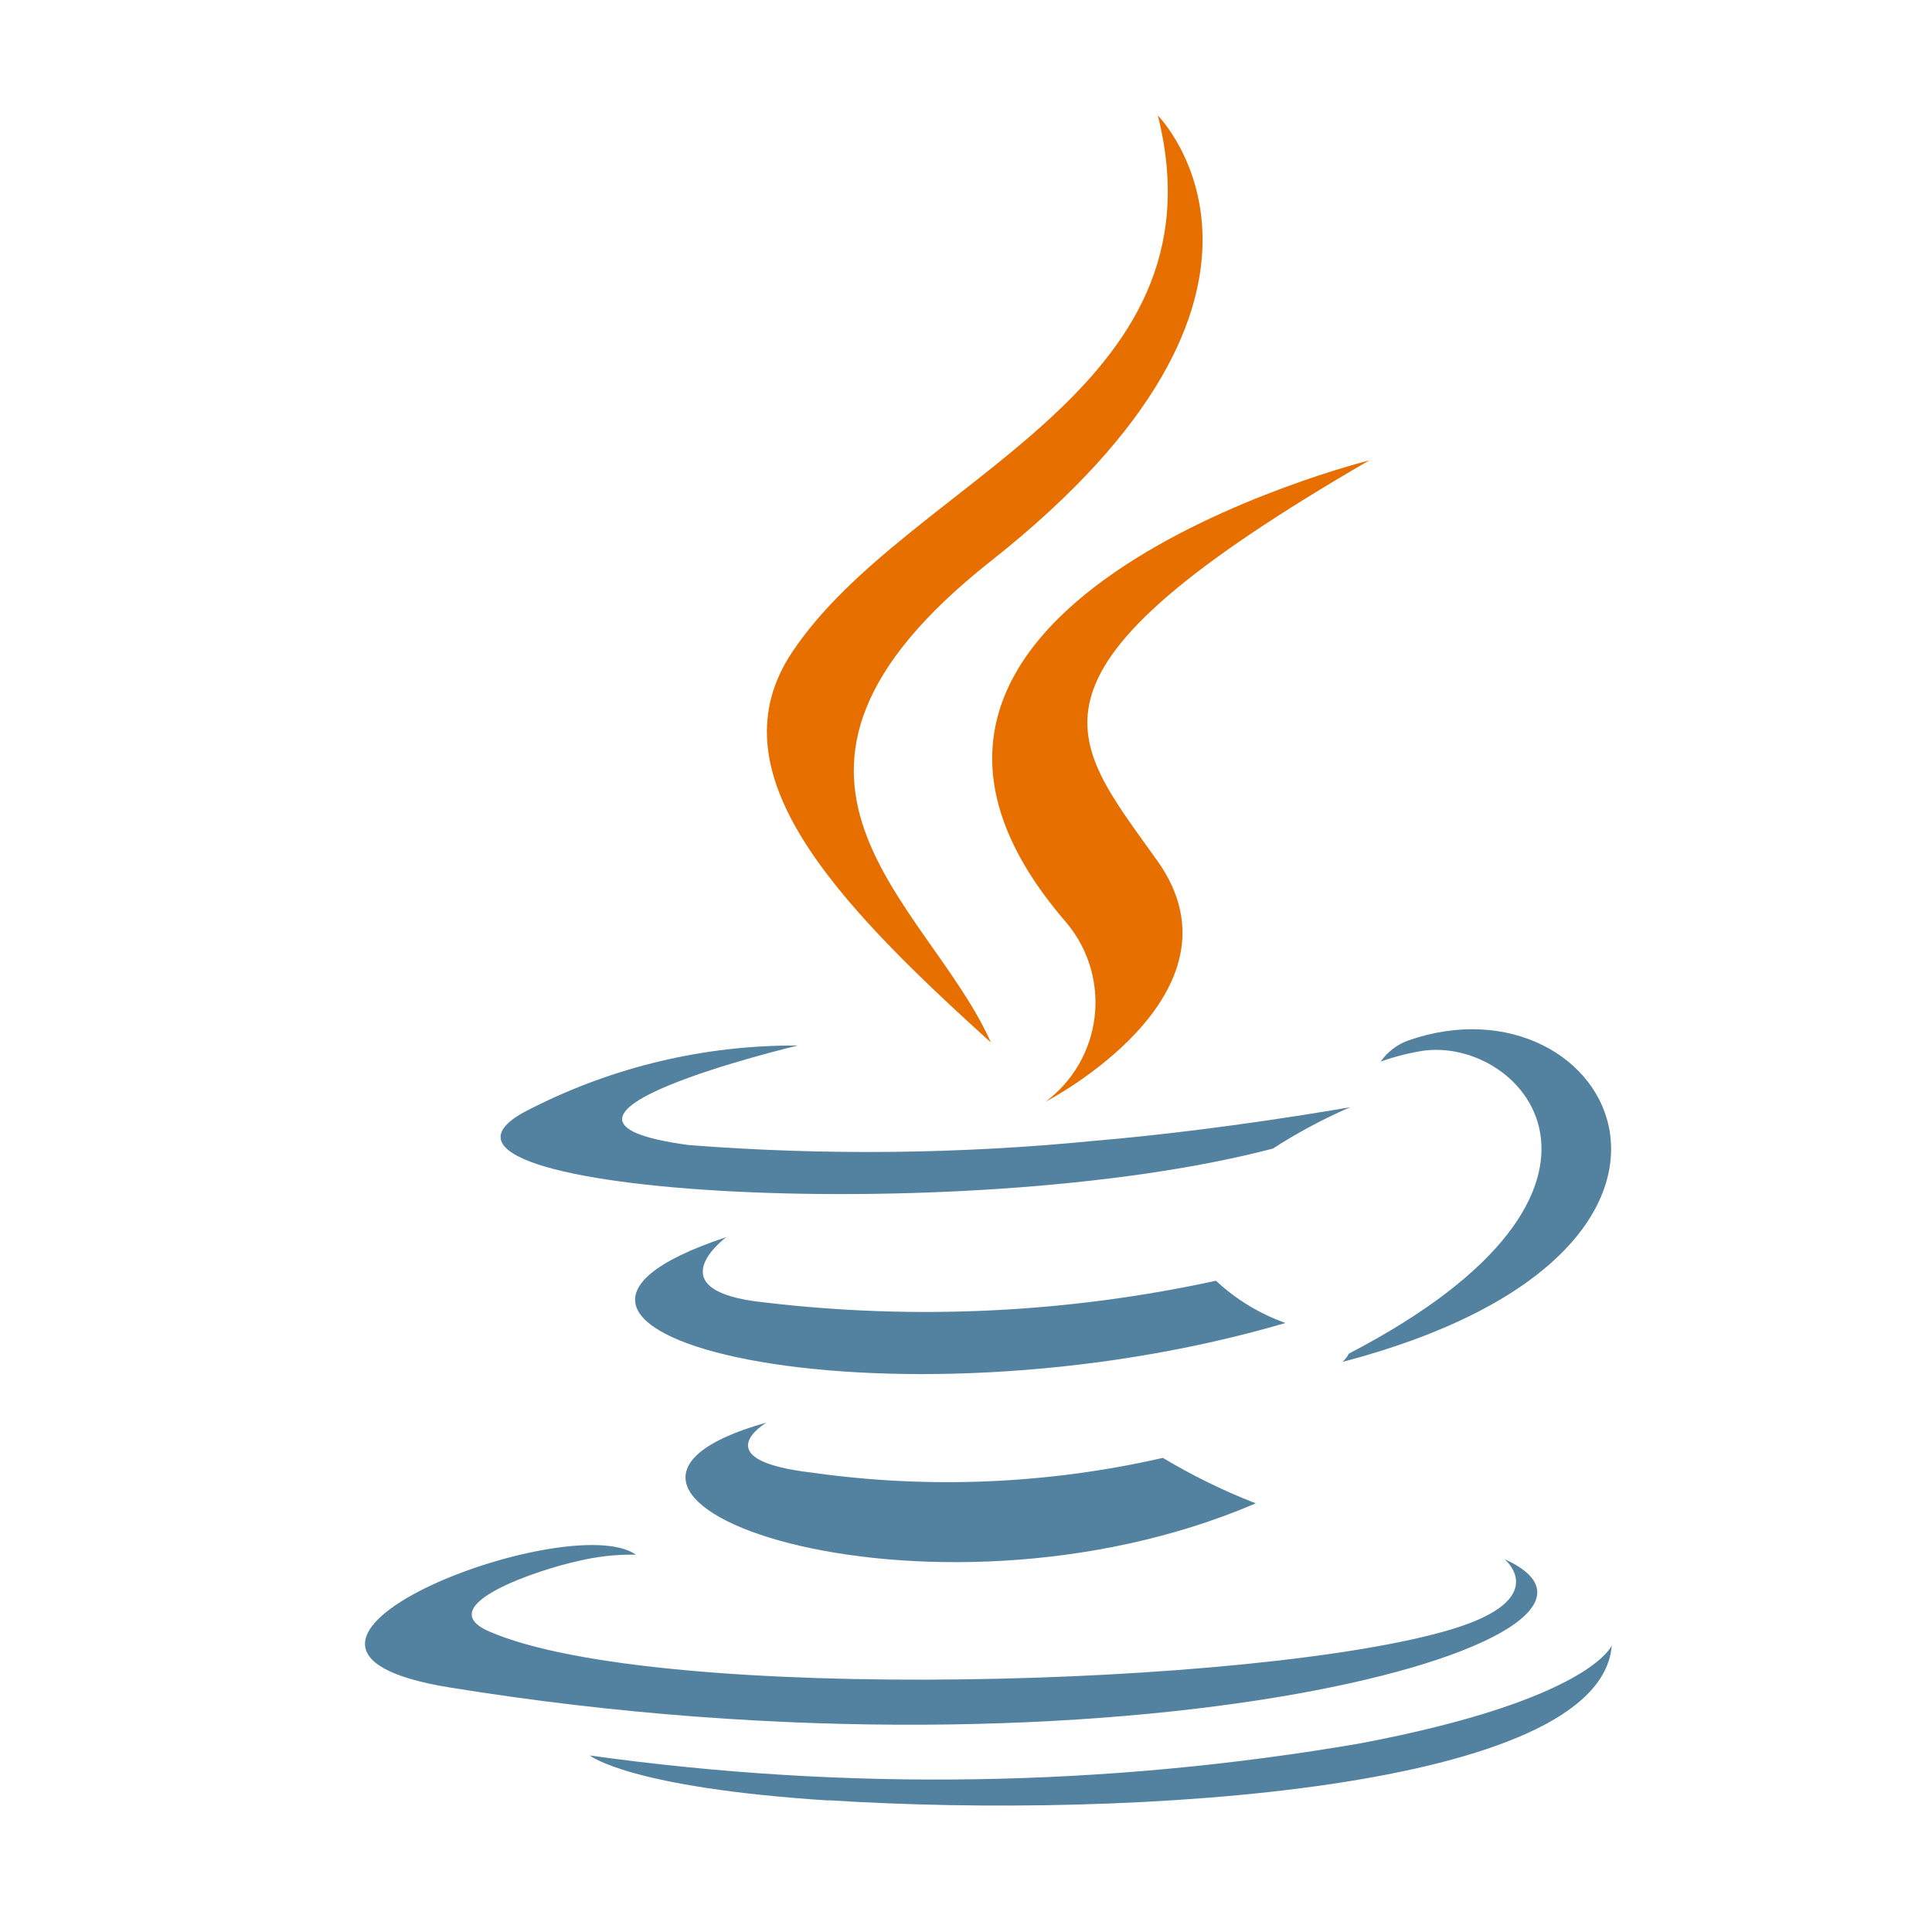
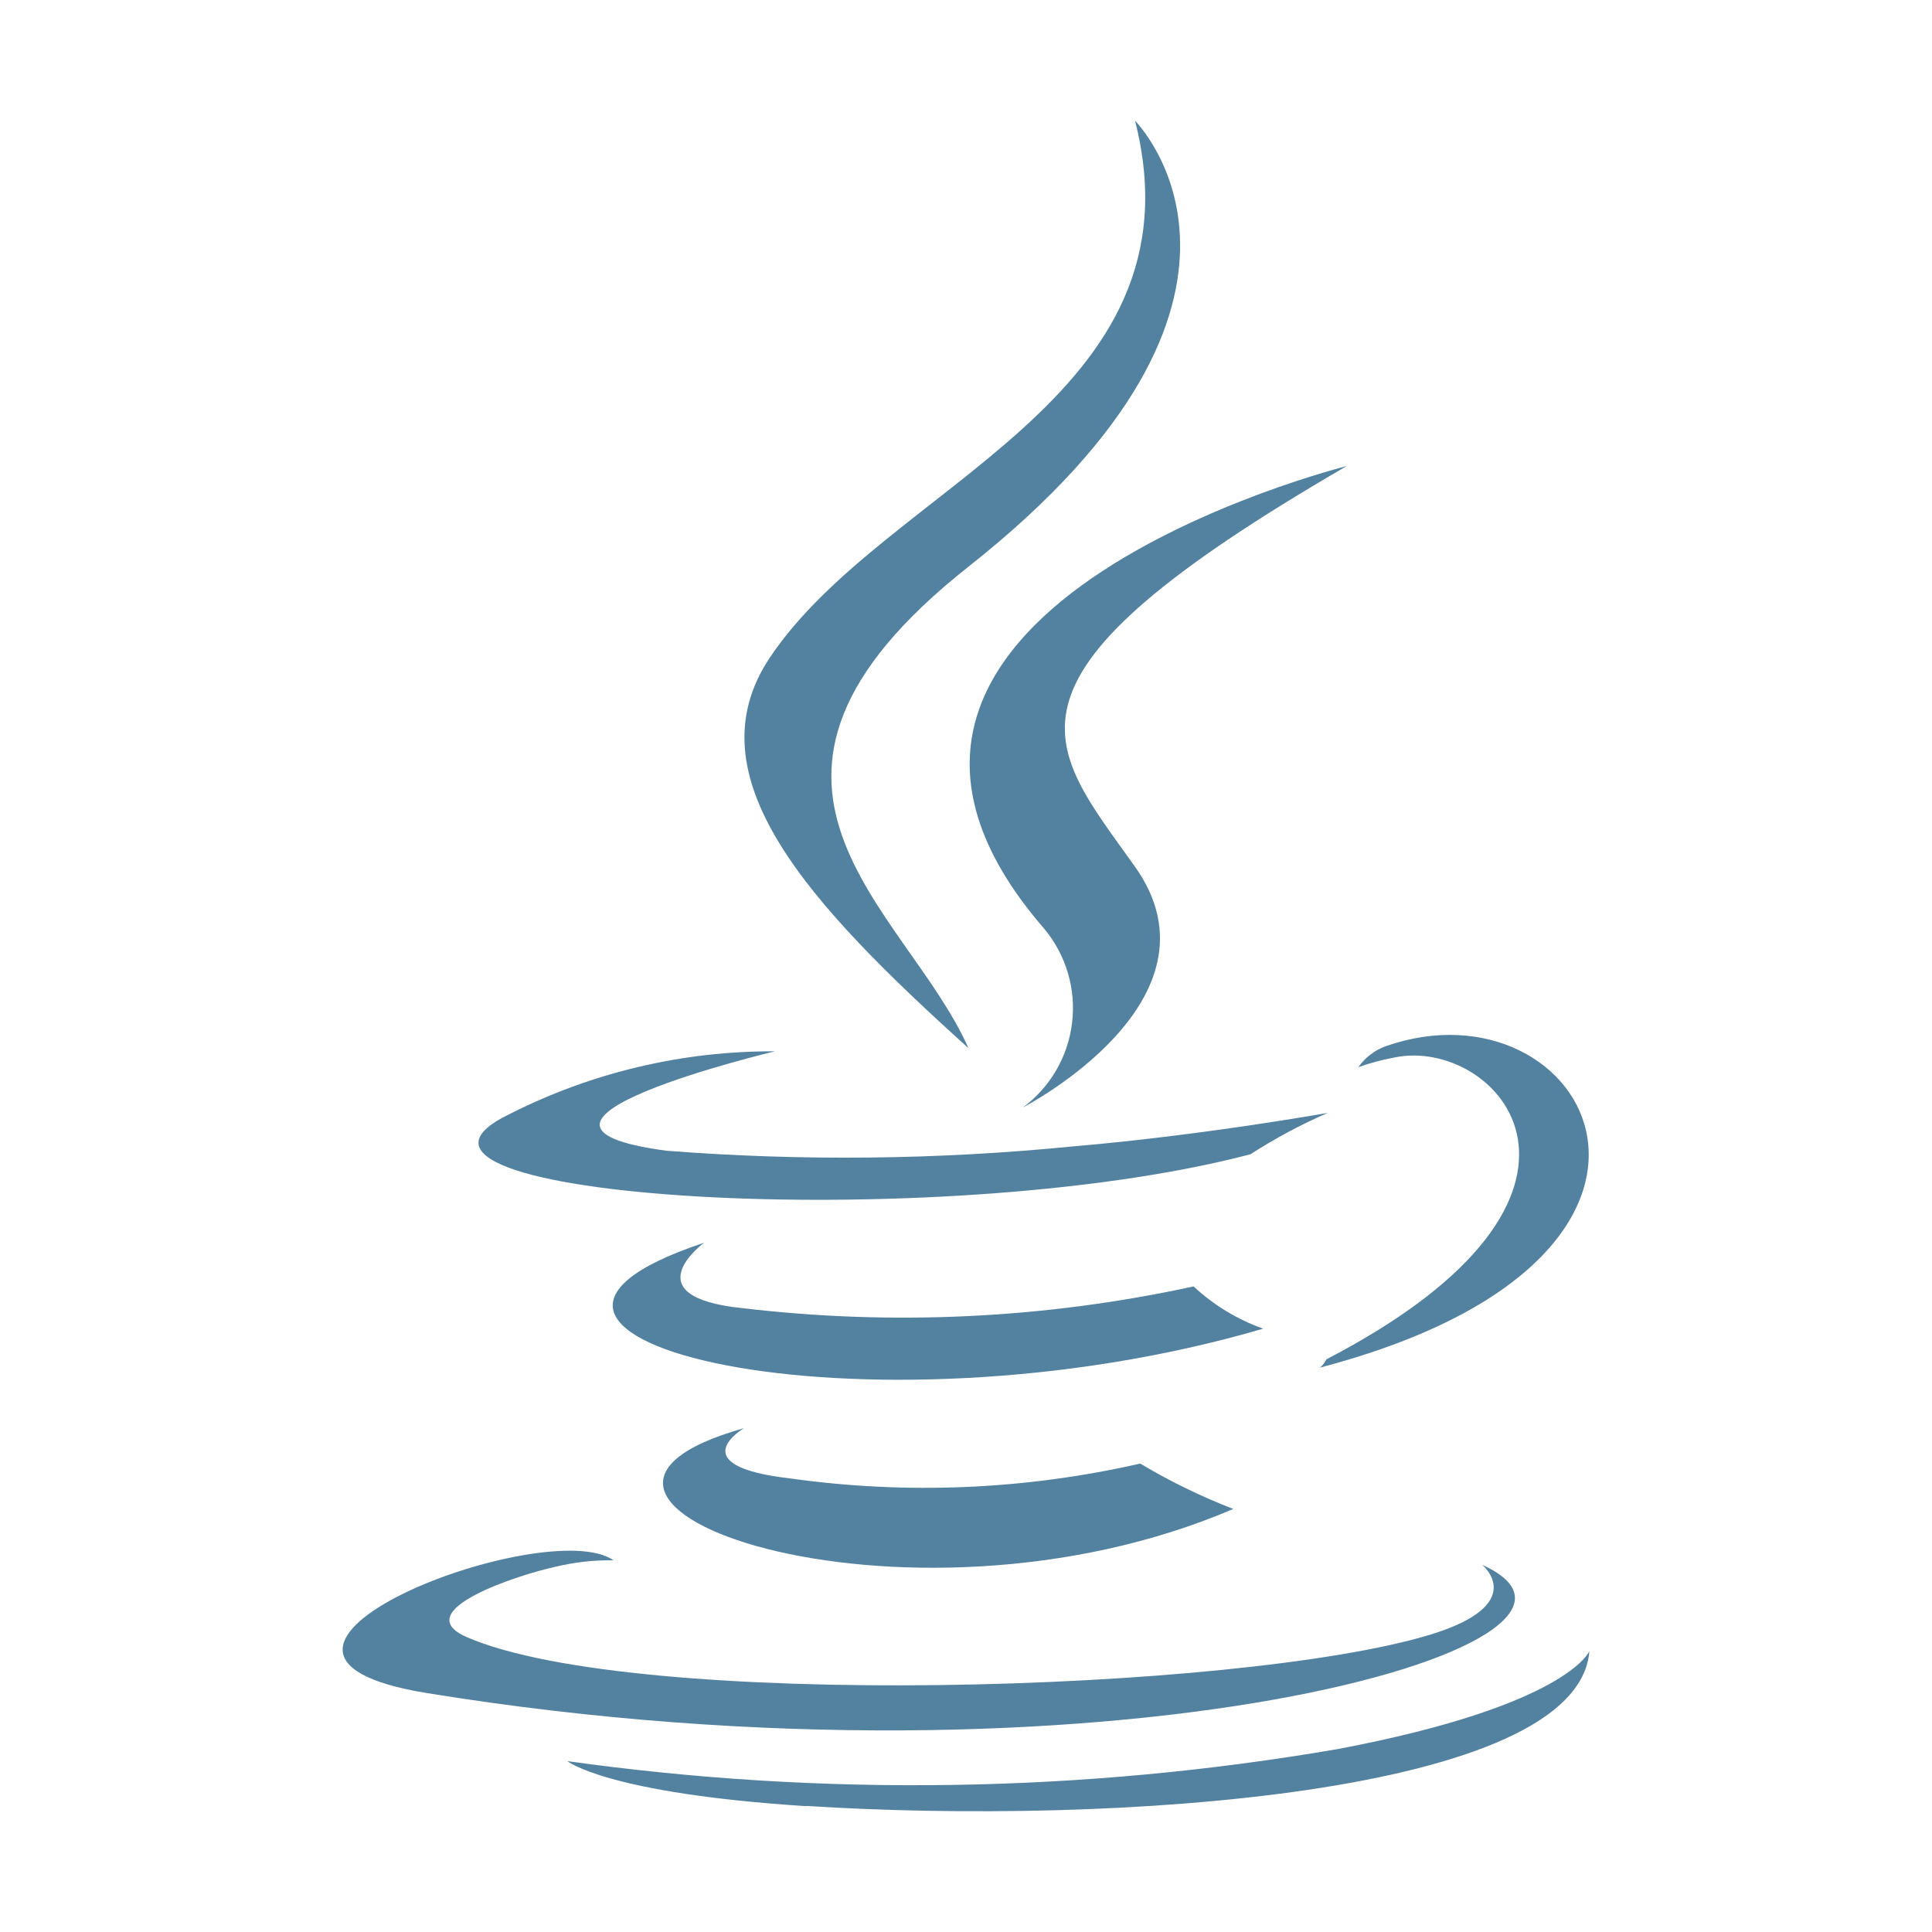
<svg xmlns="http://www.w3.org/2000/svg" viewBox="0 0 32 32">
-   <path d="M12.7,23.56s-1.07.622.761.833a16.023,16.023,0,0,0,5.8-.246A10.088,10.088,0,0,0,20.8,24.9c-5.481,2.349-12.405-.136-8.1-1.339" style="fill:#5382a1" />
-   <path d="M12.026,20.494s-1.2.888.633,1.078a22.618,22.618,0,0,0,7.481-.359,3.32,3.32,0,0,0,1.152.7c-6.627,1.938-14.009.153-9.266-1.421" style="fill:#5382a1" />
-   <path d="M17.673,15.294a2.051,2.051,0,0,1-.355,2.954s3.429-1.77,1.854-3.987c-1.471-2.067-2.6-3.095,3.508-6.636,0,0-9.586,2.394-5.007,7.669" style="fill:#e76f00" />
-   <path d="M24.922,25.827s.792.652-.872,1.157c-3.164.958-13.168,1.248-15.948.038-1-.435.874-1.038,1.464-1.164a3.8,3.8,0,0,1,.966-.108c-1.111-.783-7.181,1.537-3.083,2.2,11.176,1.812,20.372-.816,17.473-2.124" style="fill:#5382a1" />
-   <path d="M13.211,17.318s-5.089,1.209-1.8,1.648a38.225,38.225,0,0,0,6.731-.072c2.106-.178,4.221-.555,4.221-.555a8.934,8.934,0,0,0-1.28.685C15.913,20.382,5.93,19.75,8.8,18.359a9.629,9.629,0,0,1,4.407-1.042" style="fill:#5382a1" />
-   <path d="M22.34,22.421c5.253-2.73,2.824-5.353,1.129-5a3.932,3.932,0,0,0-.6.161.957.957,0,0,1,.449-.346c3.354-1.179,5.933,3.478-1.083,5.322a.458.458,0,0,0,.106-.138" style="fill:#5382a1" />
-   <path d="M19.172,1.906s2.909,2.91-2.759,7.386c-4.546,3.59-1.037,5.637,0,7.975-2.653-2.394-4.6-4.5-3.294-6.463,1.917-2.879,7.229-4.275,6.056-8.9" style="fill:#e76f00" />
-   <path d="M13.727,29.818c5.042.323,12.786-.179,12.969-2.565,0,0-.353.9-4.167,1.623a41.458,41.458,0,0,1-12.76.2s.645.533,3.959.746" style="fill:#5382a1" />
+   <path d="M12.325,23.654s-1.07.622.761.833a16.023,16.023,0,0,0,5.8-.246,10.088,10.088,0,0,0,1.541.752c-5.481,2.349-12.405-.136-8.1-1.339" style="fill:#5382a1" />
+   <path d="M11.656,20.588s-1.2.888.633,1.078a22.618,22.618,0,0,0,7.481-.359,3.32,3.32,0,0,0,1.152.7c-6.627,1.938-14.009.153-9.266-1.421" style="fill:#5382a1" />
+   <path d="M17.3,15.388a2.051,2.051,0,0,1-.355,2.954s3.429-1.77,1.854-3.987c-1.471-2.067-2.6-3.095,3.508-6.636,0,0-9.586,2.394-5.007,7.669" style="fill:#5382a1" />
+   <path d="M24.552,25.921s.792.652-.872,1.157c-3.164.958-13.168,1.248-15.948.038-1-.435.874-1.038,1.464-1.164a3.8,3.8,0,0,1,.966-.108c-1.111-.783-7.181,1.537-3.083,2.2,11.176,1.812,20.372-.816,17.473-2.124" style="fill:#5382a1" />
+   <path d="M12.84,17.412s-5.089,1.209-1.8,1.648a38.225,38.225,0,0,0,6.731-.072c2.106-.178,4.221-.555,4.221-.555a8.934,8.934,0,0,0-1.28.685c-5.168,1.359-15.151.727-12.277-.663a9.629,9.629,0,0,1,4.407-1.042" style="fill:#5382a1" />
+   <path d="M21.969,22.515c5.253-2.73,2.824-5.353,1.129-5a3.932,3.932,0,0,0-.6.161.957.957,0,0,1,.449-.346c3.354-1.179,5.933,3.478-1.083,5.322a.458.458,0,0,0,.106-.138" style="fill:#5382a1" />
+   <path d="M18.8,2s2.909,2.91-2.759,7.386c-4.546,3.59-1.037,5.637,0,7.975-2.653-2.394-4.6-4.5-3.294-6.463C14.664,8.019,19.976,6.623,18.8,2" style="fill:#5382a1" />
+   <path d="M13.356,29.912c5.042.323,12.786-.179,12.969-2.565,0,0-.353.9-4.167,1.623a41.458,41.458,0,0,1-12.76.2s.645.533,3.959.746" style="fill:#5382a1" />
</svg>
